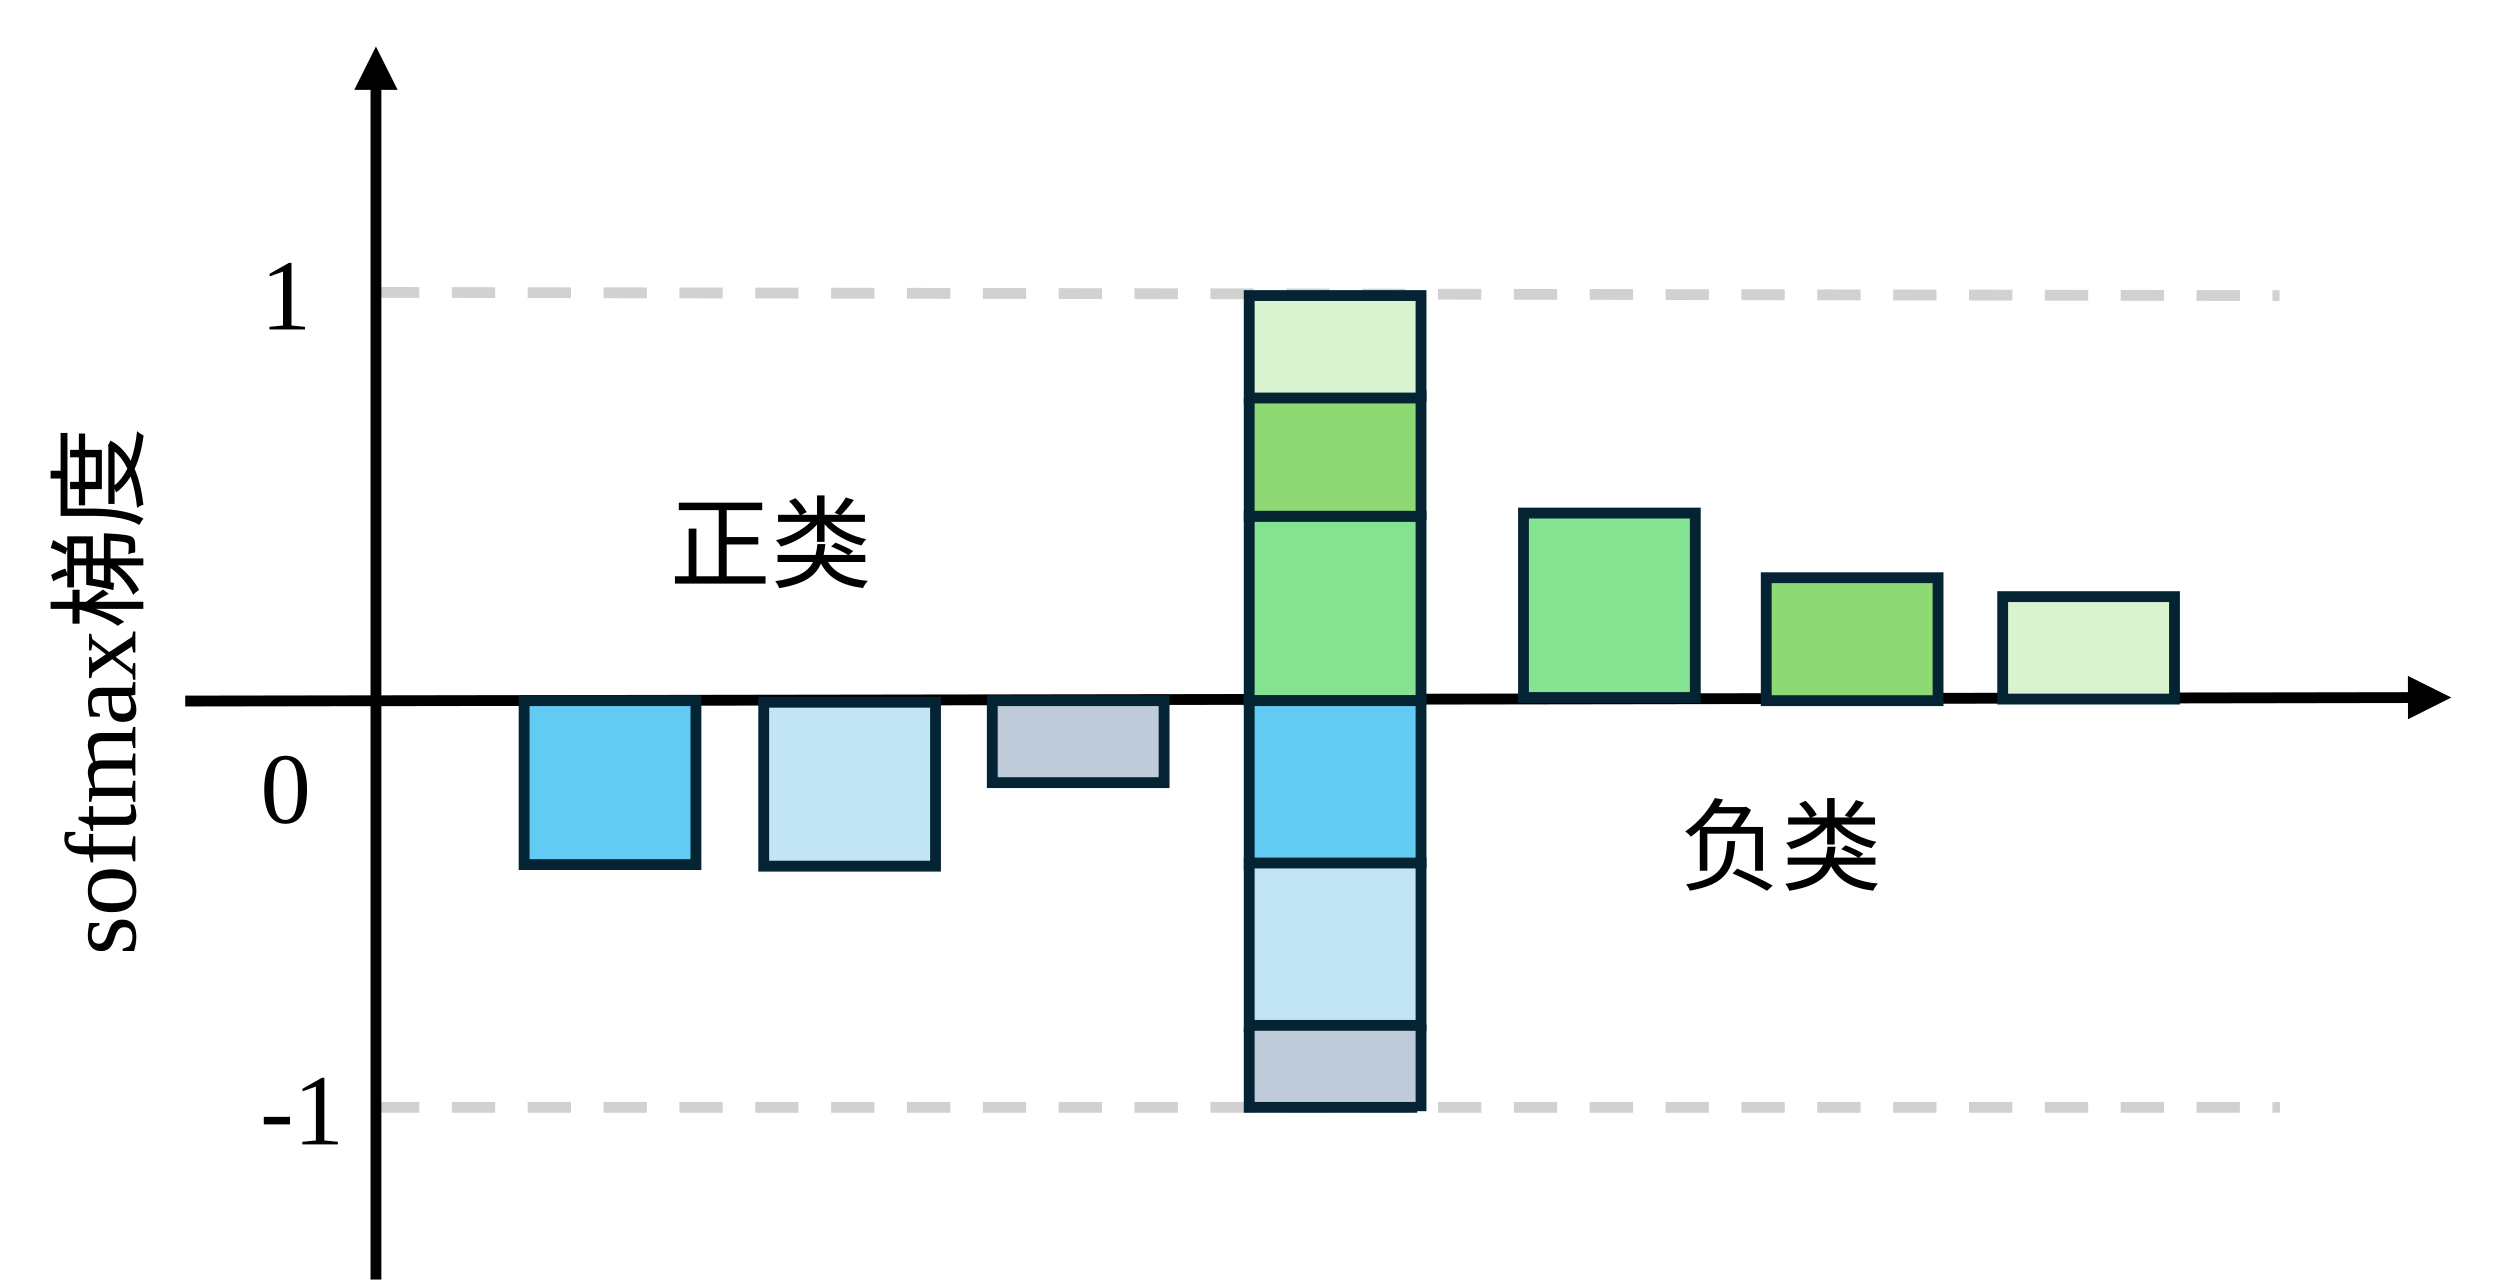
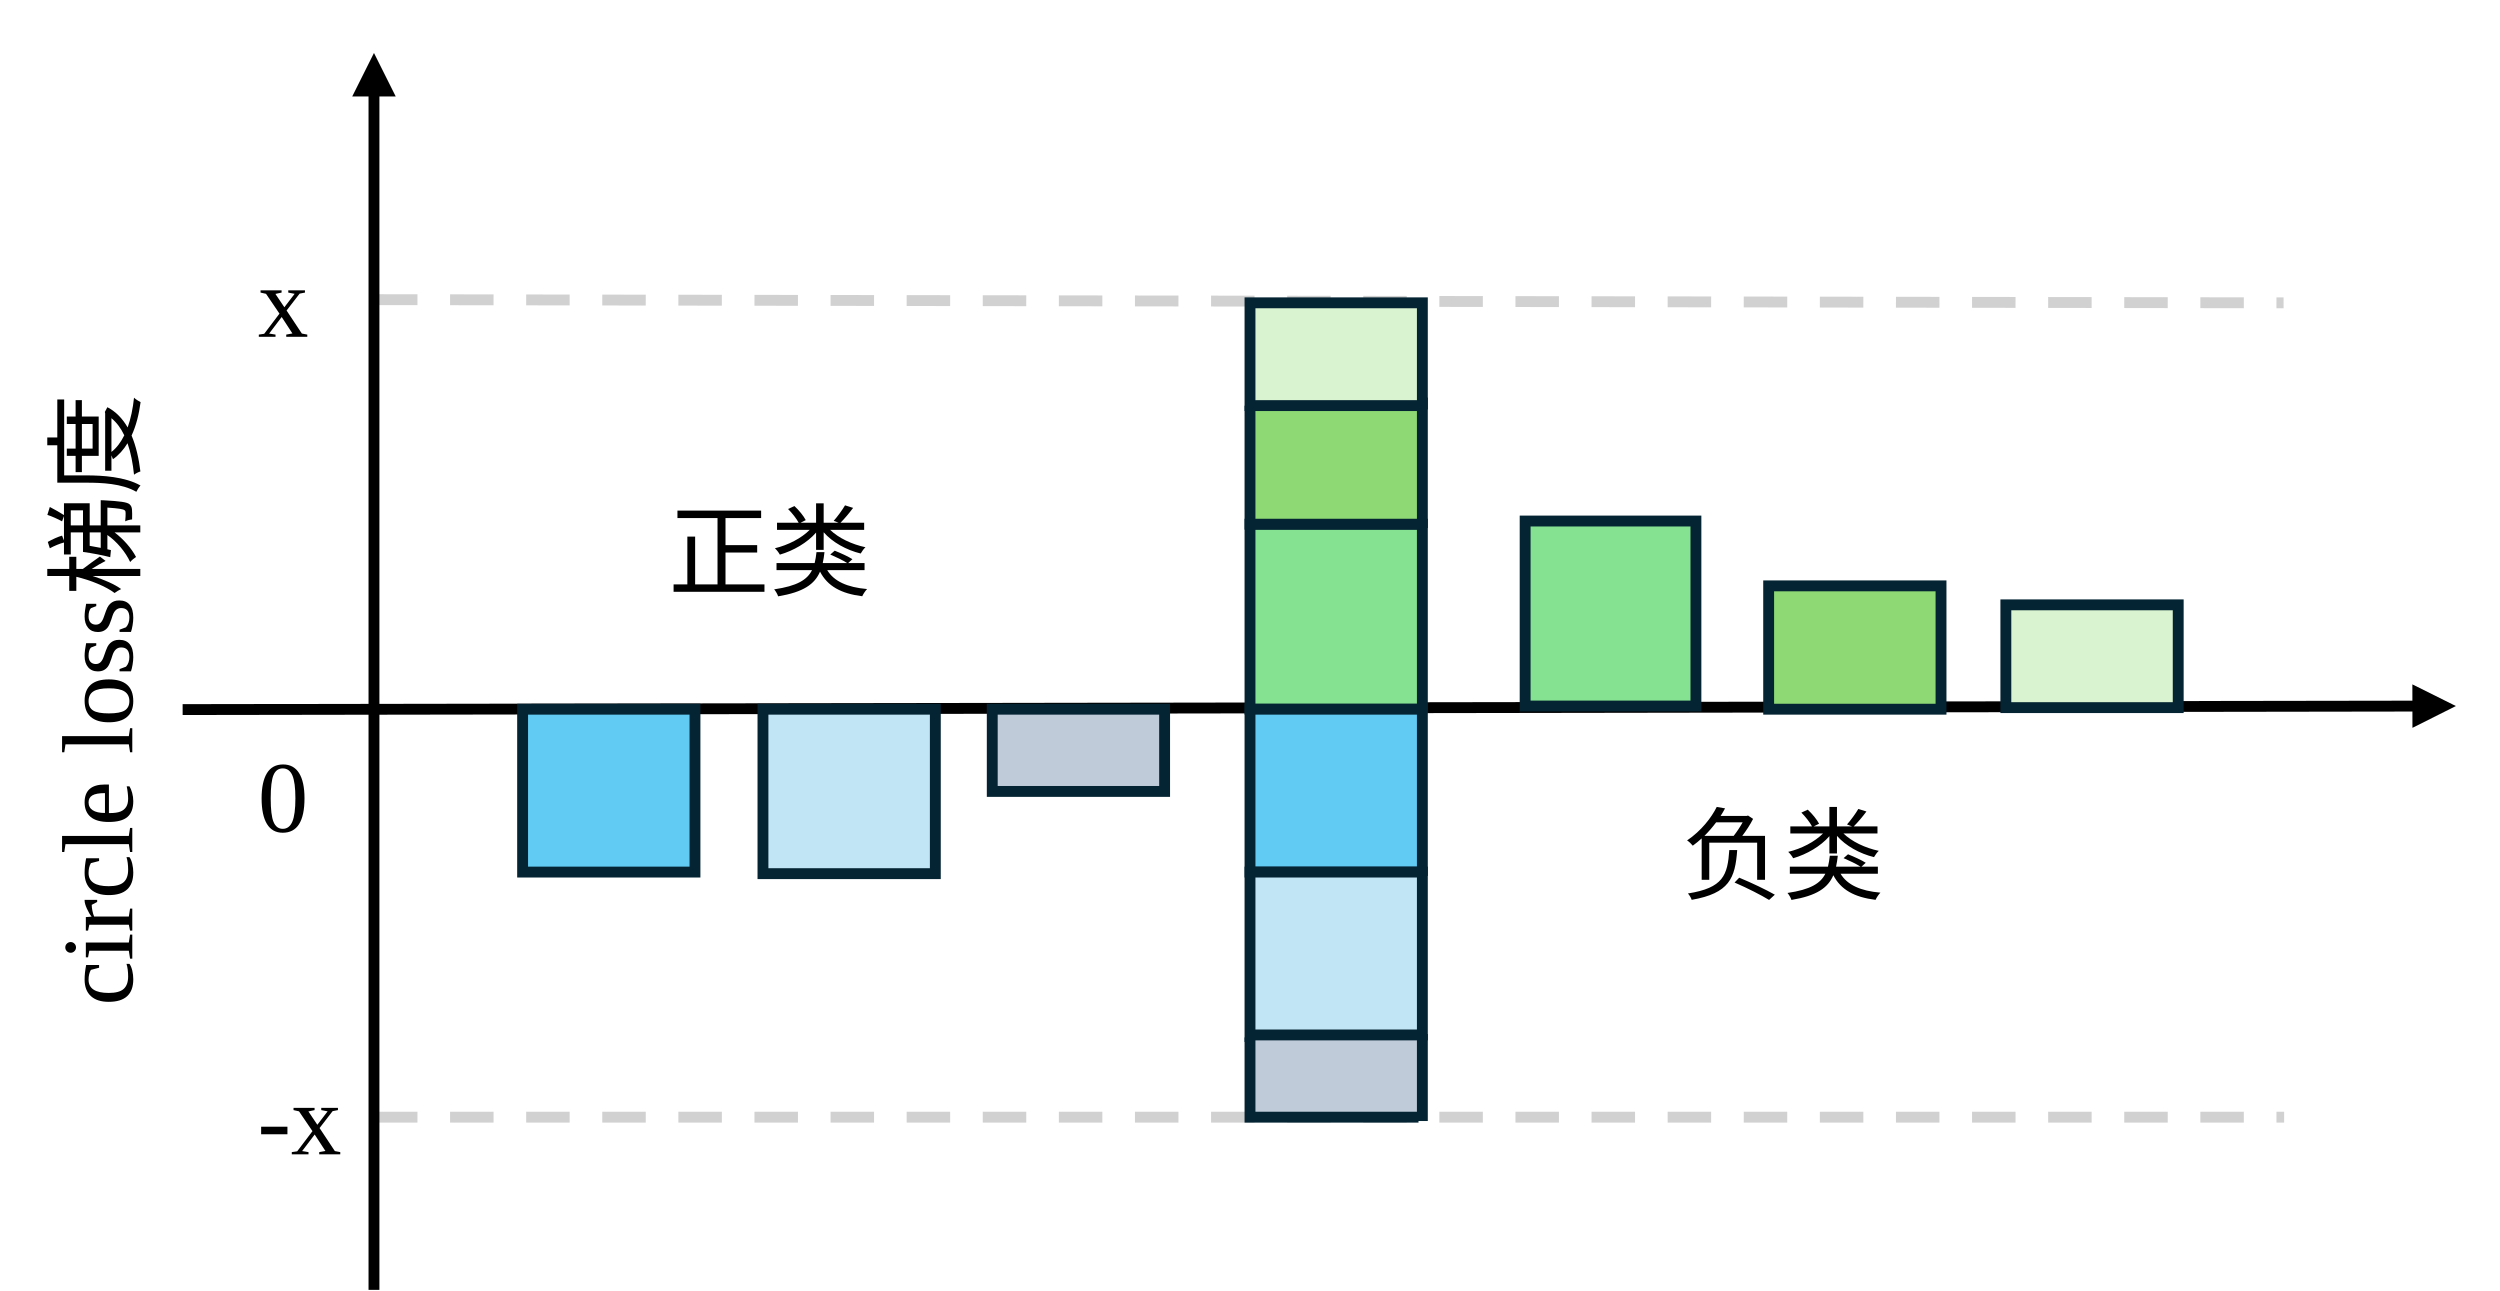
- <svg xmlns="http://www.w3.org/2000/svg" width="1586" height="815" xml:space="preserve" overflow="hidden">
-   <g transform="translate(-898 -1320)">
+ <svg xmlns="http://www.w3.org/2000/svg" width="1581" height="816" xml:space="preserve" overflow="hidden">
+   <g transform="translate(-1026 -1489)">
    <g>
-       <path d="M1136.5 2022.5 2344.48 2022.5" stroke="#D1D1D1" stroke-width="6.875" stroke-linecap="butt" stroke-linejoin="miter" stroke-miterlimit="8" stroke-dasharray="27.5 20.625" stroke-opacity="1" fill="none" fill-rule="evenodd" />
-       <path d="M1136.5 1505.5 2344.14 1507.53" stroke="#D1D1D1" stroke-width="6.875" stroke-linecap="butt" stroke-linejoin="miter" stroke-miterlimit="8" stroke-dasharray="27.5 20.625" stroke-opacity="1" fill="none" fill-rule="evenodd" />
-       <path d="M0.005-3.438 1414.69-1.231 1414.68 5.644-0.005 3.438ZM1410.13-11.551 1437.61 2.242 1410.08 15.949Z" fill="#000000" fill-rule="nonzero" fill-opacity="1" transform="matrix(1 0 0 -1 1015.5 1764.74)" />
-       <path d="M3.438-1.58595e-06 3.438 759.305-3.437 759.305-3.438 1.58595e-06ZM13.75 754.722 0 782.222-13.75 754.722Z" fill="#000000" fill-rule="nonzero" fill-opacity="1" transform="matrix(1 0 0 -1 1136.5 2131.72)" />
-       <text fill="#000000" fill-opacity="1" font-family="Times New Roman,Times New Roman_MSFontService,sans-serif" font-style="normal" font-variant="normal" font-weight="400" font-stretch="normal" font-size="64" text-anchor="start" direction="ltr" writing-mode="lr-tb" unicode-bidi="normal" text-decoration="none" transform="matrix(1 0 0 1 1063.32 1529)">1</text>
-       <text fill="#000000" fill-opacity="1" font-family="Times New Roman,Times New Roman_MSFontService,sans-serif" font-style="normal" font-variant="normal" font-weight="400" font-stretch="normal" font-size="64" text-anchor="start" direction="ltr" writing-mode="lr-tb" unicode-bidi="normal" text-decoration="none" transform="matrix(1 0 0 1 1063.21 1842)">0</text>
-       <rect x="2168.5" y="1698.5" width="109" height="65" stroke="#042433" stroke-width="6.875" stroke-linecap="butt" stroke-linejoin="miter" stroke-miterlimit="8" stroke-opacity="1" fill="#D9F2D0" fill-opacity="1" />
-       <rect x="1864.5" y="1645.5" width="109" height="117" stroke="#042433" stroke-width="6.875" stroke-linecap="butt" stroke-linejoin="miter" stroke-miterlimit="8" stroke-opacity="1" fill="#84E291" fill-opacity="1" />
-       <rect x="2018.5" y="1686.5" width="109" height="78" stroke="#042433" stroke-width="6.875" stroke-linecap="butt" stroke-linejoin="miter" stroke-miterlimit="8" stroke-opacity="1" fill="#8ED973" fill-opacity="1" />
-       <text fill="#000000" fill-opacity="1" font-family="DengXian,DengXian_MSFontService,sans-serif" font-style="normal" font-variant="normal" font-weight="400" font-stretch="normal" font-size="64" text-anchor="start" direction="ltr" writing-mode="lr-tb" unicode-bidi="normal" text-decoration="none" transform="matrix(1 0 0 1 1322.86 1688)">正类</text>
-       <rect x="0" y="0" width="109" height="117" stroke="#042433" stroke-width="6.875" stroke-linecap="square" stroke-linejoin="miter" stroke-miterlimit="8" stroke-dasharray="20.625 6.875" stroke-opacity="1" fill="#84E291" fill-opacity="1" transform="matrix(1 0 0 -1 1690.5 1764.5)" />
-       <rect x="0" y="0" width="109" height="78" stroke="#042433" stroke-width="6.875" stroke-linecap="square" stroke-linejoin="miter" stroke-miterlimit="8" stroke-dasharray="20.625 6.875" stroke-opacity="1" fill="#8ED973" fill-opacity="1" transform="matrix(1 0 0 -1 1690.5 1647.5)" />
-       <rect x="0" y="0" width="109" height="65" stroke="#042433" stroke-width="6.875" stroke-linecap="square" stroke-linejoin="miter" stroke-miterlimit="8" stroke-dasharray="20.625 6.875" stroke-opacity="1" fill="#D9F2D0" fill-opacity="1" transform="matrix(1 0 0 -1 1690.5 1572.5)" />
-       <text fill="#000000" fill-opacity="1" font-family="Times New Roman,Times New Roman_MSFontService,sans-serif" font-style="normal" font-variant="normal" font-weight="400" font-stretch="normal" font-size="64" text-anchor="start" direction="ltr" writing-mode="lr-tb" unicode-bidi="normal" text-decoration="none" transform="matrix(1 0 0 1 1062.98 2046)">-</text>
-       <text fill="#000000" fill-opacity="1" font-family="Times New Roman,Times New Roman_MSFontService,sans-serif" font-style="normal" font-variant="normal" font-weight="400" font-stretch="normal" font-size="64" text-anchor="start" direction="ltr" writing-mode="lr-tb" unicode-bidi="normal" text-decoration="none" transform="matrix(1 0 0 1 1084.18 2046)">1</text>
-       <text fill="#000000" fill-opacity="1" font-family="DengXian,DengXian_MSFontService,sans-serif" font-style="normal" font-variant="normal" font-weight="400" font-stretch="normal" font-size="64" text-anchor="start" direction="ltr" writing-mode="lr-tb" unicode-bidi="normal" text-decoration="none" transform="matrix(1 0 0 1 1963.68 1880)">负类</text>
-       <text fill="#000000" fill-opacity="1" font-family="Times New Roman,Times New Roman_MSFontService,sans-serif" font-style="normal" font-variant="normal" font-weight="400" font-stretch="normal" font-size="64" text-anchor="start" direction="ltr" writing-mode="lr-tb" unicode-bidi="normal" text-decoration="none" transform="matrix(-1.83697e-16 -1 1 -1.83697e-16 983.873 1926)">softmax</text>
-       <text fill="#000000" fill-opacity="1" font-family="DengXian,DengXian_MSFontService,sans-serif" font-style="normal" font-variant="normal" font-weight="400" font-stretch="normal" font-size="64" text-anchor="start" direction="ltr" writing-mode="lr-tb" unicode-bidi="normal" text-decoration="none" transform="matrix(-1.83697e-16 -1 1 -1.83697e-16 983.873 1719)">梯度</text>
-       <rect x="0" y="0" width="109" height="52" stroke="#042433" stroke-width="6.875" stroke-linecap="butt" stroke-linejoin="miter" stroke-miterlimit="8" stroke-opacity="1" fill="#BFCBD9" fill-opacity="1" transform="matrix(1 0 0 -1 1527.5 1816.5)" />
-       <rect x="0" y="0" width="109" height="104" stroke="#042433" stroke-width="6.875" stroke-linecap="butt" stroke-linejoin="miter" stroke-miterlimit="8" stroke-opacity="1" fill="#61CBF4" fill-opacity="1" transform="matrix(1 0 0 -1 1230.5 1868.5)" />
-       <rect x="0" y="0" width="109" height="104" stroke="#042433" stroke-width="6.875" stroke-linecap="butt" stroke-linejoin="miter" stroke-miterlimit="8" stroke-opacity="1" fill="#C1E5F5" fill-opacity="1" transform="matrix(1 0 0 -1 1382.5 1869.5)" />
-       <rect x="0" y="0" width="109" height="104" stroke="#042433" stroke-width="6.875" stroke-linecap="square" stroke-linejoin="miter" stroke-miterlimit="8" stroke-dasharray="20.625 6.875" stroke-opacity="1" fill="#61CBF4" fill-opacity="1" transform="matrix(1 0 0 -1 1690.5 1868.5)" />
-       <rect x="0" y="0" width="109" height="104" stroke="#042433" stroke-width="6.875" stroke-linecap="square" stroke-linejoin="miter" stroke-miterlimit="8" stroke-dasharray="20.625 6.875" stroke-opacity="1" fill="#C1E5F5" fill-opacity="1" transform="matrix(1 0 0 -1 1690.5 1971.5)" />
-       <rect x="0" y="0" width="109" height="52" stroke="#042433" stroke-width="6.875" stroke-linecap="square" stroke-linejoin="miter" stroke-miterlimit="8" stroke-dasharray="20.625 6.875" stroke-opacity="1" fill="#BFCBD9" fill-opacity="1" transform="matrix(1 0 0 -1 1690.5 2022.5)" />
+       <path d="M1262.5 2195.5 2470.48 2195.5" stroke="#D1D1D1" stroke-width="6.875" stroke-linecap="butt" stroke-linejoin="miter" stroke-miterlimit="8" stroke-dasharray="27.5 20.625" stroke-opacity="1" fill="none" fill-rule="evenodd" />
+       <path d="M1262.5 1678.5 2470.14 1680.53" stroke="#D1D1D1" stroke-width="6.875" stroke-linecap="butt" stroke-linejoin="miter" stroke-miterlimit="8" stroke-dasharray="27.5 20.625" stroke-opacity="1" fill="none" fill-rule="evenodd" />
+       <path d="M0.005-3.438 1414.69-1.231 1414.68 5.644-0.005 3.438ZM1410.13-11.551 1437.61 2.242 1410.08 15.949Z" fill="#000000" fill-rule="nonzero" fill-opacity="1" transform="matrix(1 0 0 -1 1141.5 1937.74)" />
+       <path d="M3.438-1.58595e-06 3.438 759.305-3.437 759.305-3.438 1.58595e-06ZM13.75 754.722 0 782.222-13.75 754.722Z" fill="#000000" fill-rule="nonzero" fill-opacity="1" transform="matrix(1 0 0 -1 1262.5 2304.72)" />
+       <text fill="#000000" fill-opacity="1" font-family="Times New Roman,Times New Roman_MSFontService,sans-serif" font-style="normal" font-variant="normal" font-weight="400" font-stretch="normal" font-size="64" text-anchor="start" direction="ltr" writing-mode="lr-tb" unicode-bidi="normal" text-decoration="none" transform="matrix(1 0 0 1 1189.11 1702)">x</text>
+       <text fill="#000000" fill-opacity="1" font-family="Times New Roman,Times New Roman_MSFontService,sans-serif" font-style="normal" font-variant="normal" font-weight="400" font-stretch="normal" font-size="64" text-anchor="start" direction="ltr" writing-mode="lr-tb" unicode-bidi="normal" text-decoration="none" transform="matrix(1 0 0 1 1189 2015)">0</text>
+       <rect x="2294.5" y="1871.5" width="109" height="65" stroke="#042433" stroke-width="6.875" stroke-linecap="butt" stroke-linejoin="miter" stroke-miterlimit="8" stroke-opacity="1" fill="#D9F2D0" fill-opacity="1" />
+       <rect x="1990.5" y="1818.5" width="108" height="117" stroke="#042433" stroke-width="6.875" stroke-linecap="butt" stroke-linejoin="miter" stroke-miterlimit="8" stroke-opacity="1" fill="#84E291" fill-opacity="1" />
+       <rect x="2144.5" y="1859.5" width="109" height="78" stroke="#042433" stroke-width="6.875" stroke-linecap="butt" stroke-linejoin="miter" stroke-miterlimit="8" stroke-opacity="1" fill="#8ED973" fill-opacity="1" />
+       <text fill="#000000" fill-opacity="1" font-family="DengXian,DengXian_MSFontService,sans-serif" font-style="normal" font-variant="normal" font-weight="400" font-stretch="normal" font-size="64" text-anchor="start" direction="ltr" writing-mode="lr-tb" unicode-bidi="normal" text-decoration="none" transform="matrix(1 0 0 1 1448.65 1861)">正类</text>
+       <rect x="0" y="0" width="109" height="117" stroke="#042433" stroke-width="6.875" stroke-linecap="square" stroke-linejoin="miter" stroke-miterlimit="8" stroke-dasharray="20.625 6.875" stroke-opacity="1" fill="#84E291" fill-opacity="1" transform="matrix(1 0 0 -1 1816.5 1937.5)" />
+       <rect x="0" y="0" width="109" height="78" stroke="#042433" stroke-width="6.875" stroke-linecap="square" stroke-linejoin="miter" stroke-miterlimit="8" stroke-dasharray="20.625 6.875" stroke-opacity="1" fill="#8ED973" fill-opacity="1" transform="matrix(1 0 0 -1 1816.5 1820.5)" />
+       <rect x="0" y="0" width="109" height="65" stroke="#042433" stroke-width="6.875" stroke-linecap="square" stroke-linejoin="miter" stroke-miterlimit="8" stroke-dasharray="20.625 6.875" stroke-opacity="1" fill="#D9F2D0" fill-opacity="1" transform="matrix(1 0 0 -1 1816.5 1745.5)" />
+       <text fill="#000000" fill-opacity="1" font-family="Times New Roman,Times New Roman_MSFontService,sans-serif" font-style="normal" font-variant="normal" font-weight="400" font-stretch="normal" font-size="64" text-anchor="start" direction="ltr" writing-mode="lr-tb" unicode-bidi="normal" text-decoration="none" transform="matrix(1 0 0 1 1188.77 2219)">-</text>
+       <text fill="#000000" fill-opacity="1" font-family="Times New Roman,Times New Roman_MSFontService,sans-serif" font-style="normal" font-variant="normal" font-weight="400" font-stretch="normal" font-size="64" text-anchor="start" direction="ltr" writing-mode="lr-tb" unicode-bidi="normal" text-decoration="none" transform="matrix(1 0 0 1 1209.97 2219)">x</text>
+       <text fill="#000000" fill-opacity="1" font-family="DengXian,DengXian_MSFontService,sans-serif" font-style="normal" font-variant="normal" font-weight="400" font-stretch="normal" font-size="64" text-anchor="start" direction="ltr" writing-mode="lr-tb" unicode-bidi="normal" text-decoration="none" transform="matrix(1 0 0 1 2089.47 2053)">负类</text>
+       <text fill="#000000" fill-opacity="1" font-family="Times New Roman,Times New Roman_MSFontService,sans-serif" font-style="normal" font-variant="normal" font-weight="400" font-stretch="normal" font-size="64" text-anchor="start" direction="ltr" writing-mode="lr-tb" unicode-bidi="normal" text-decoration="none" transform="matrix(-1.83697e-16 -1 1 -1.83697e-16 1109.66 2125)">circle</text>
+       <text fill="#000000" fill-opacity="1" font-family="Times New Roman,Times New Roman_MSFontService,sans-serif" font-style="normal" font-variant="normal" font-weight="400" font-stretch="normal" font-size="64" text-anchor="start" direction="ltr" writing-mode="lr-tb" unicode-bidi="normal" text-decoration="none" transform="matrix(-1.83697e-16 -1 1 -1.83697e-16 1109.66 1966)">loss</text>
+       <text fill="#000000" fill-opacity="1" font-family="DengXian,DengXian_MSFontService,sans-serif" font-style="normal" font-variant="normal" font-weight="400" font-stretch="normal" font-size="64" text-anchor="start" direction="ltr" writing-mode="lr-tb" unicode-bidi="normal" text-decoration="none" transform="matrix(-1.83697e-16 -1 1 -1.83697e-16 1109.66 1866)">梯度</text>
+       <rect x="0" y="0" width="109" height="52" stroke="#042433" stroke-width="6.875" stroke-linecap="butt" stroke-linejoin="miter" stroke-miterlimit="8" stroke-opacity="1" fill="#BFCBD9" fill-opacity="1" transform="matrix(1 0 0 -1 1653.5 1989.5)" />
+       <rect x="0" y="0" width="109" height="103" stroke="#042433" stroke-width="6.875" stroke-linecap="butt" stroke-linejoin="miter" stroke-miterlimit="8" stroke-opacity="1" fill="#61CBF4" fill-opacity="1" transform="matrix(1 0 0 -1 1356.5 2040.5)" />
+       <rect x="0" y="0" width="109" height="104" stroke="#042433" stroke-width="6.875" stroke-linecap="butt" stroke-linejoin="miter" stroke-miterlimit="8" stroke-opacity="1" fill="#C1E5F5" fill-opacity="1" transform="matrix(1 0 0 -1 1508.5 2041.5)" />
+       <rect x="0" y="0" width="109" height="103" stroke="#042433" stroke-width="6.875" stroke-linecap="square" stroke-linejoin="miter" stroke-miterlimit="8" stroke-dasharray="20.625 6.875" stroke-opacity="1" fill="#61CBF4" fill-opacity="1" transform="matrix(1 0 0 -1 1816.5 2040.5)" />
+       <rect x="0" y="0" width="109" height="104" stroke="#042433" stroke-width="6.875" stroke-linecap="square" stroke-linejoin="miter" stroke-miterlimit="8" stroke-dasharray="20.625 6.875" stroke-opacity="1" fill="#C1E5F5" fill-opacity="1" transform="matrix(1 0 0 -1 1816.5 2144.5)" />
+       <rect x="0" y="0" width="109" height="52" stroke="#042433" stroke-width="6.875" stroke-linecap="square" stroke-linejoin="miter" stroke-miterlimit="8" stroke-dasharray="20.625 6.875" stroke-opacity="1" fill="#BFCBD9" fill-opacity="1" transform="matrix(1 0 0 -1 1816.5 2195.5)" />
    </g>
  </g>
</svg>
